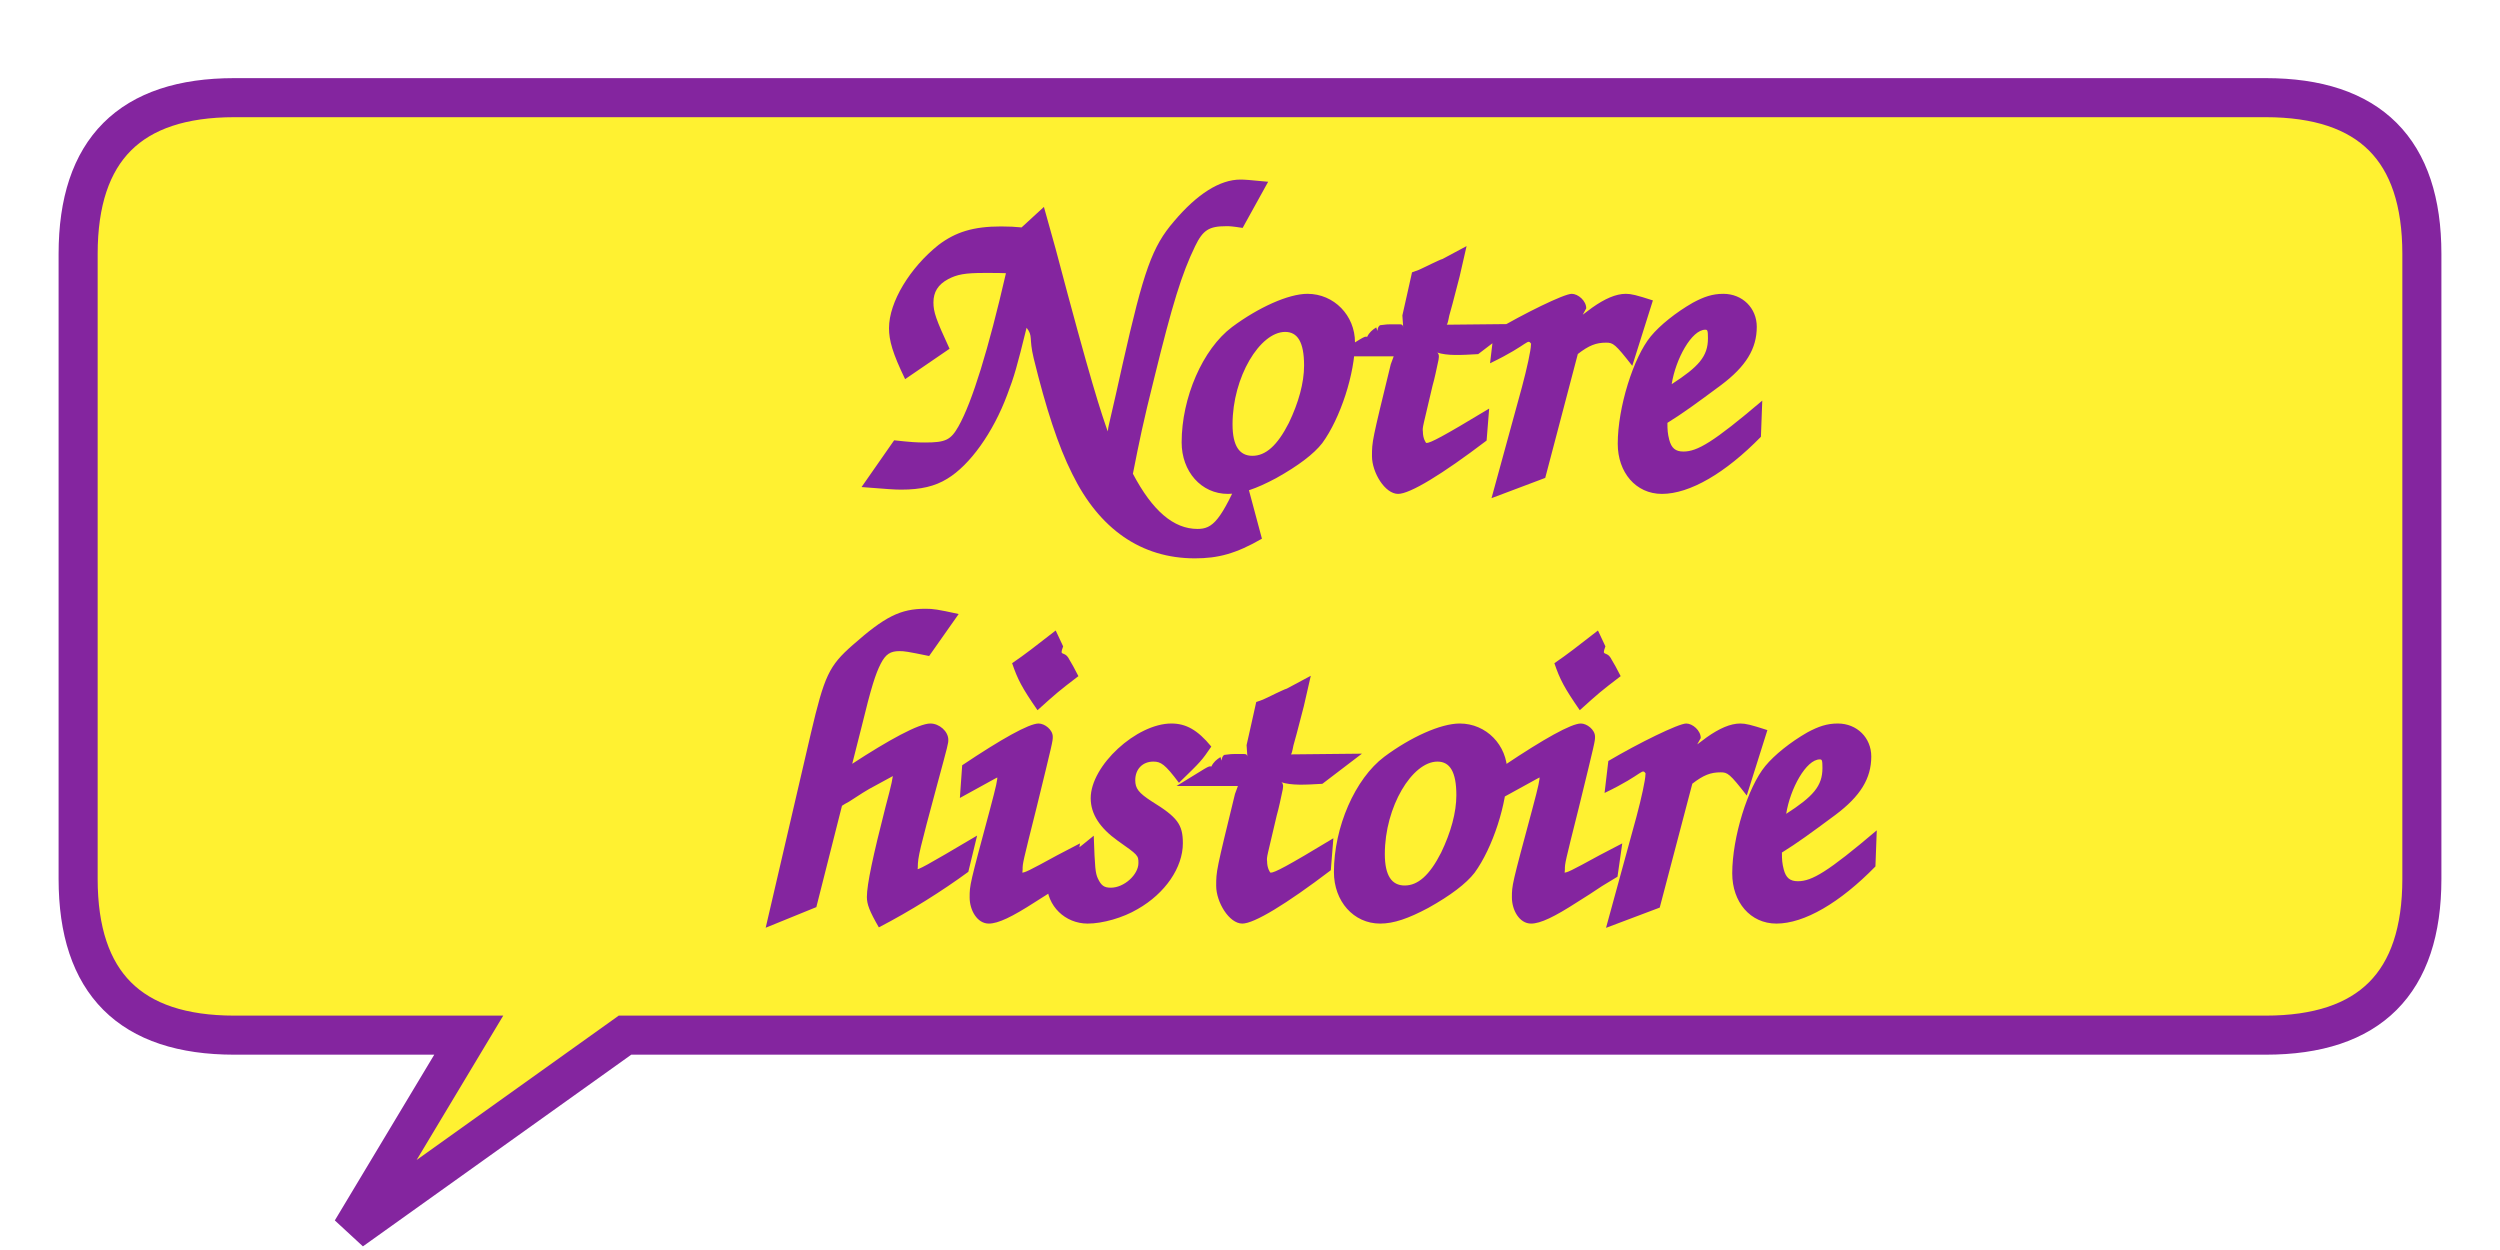
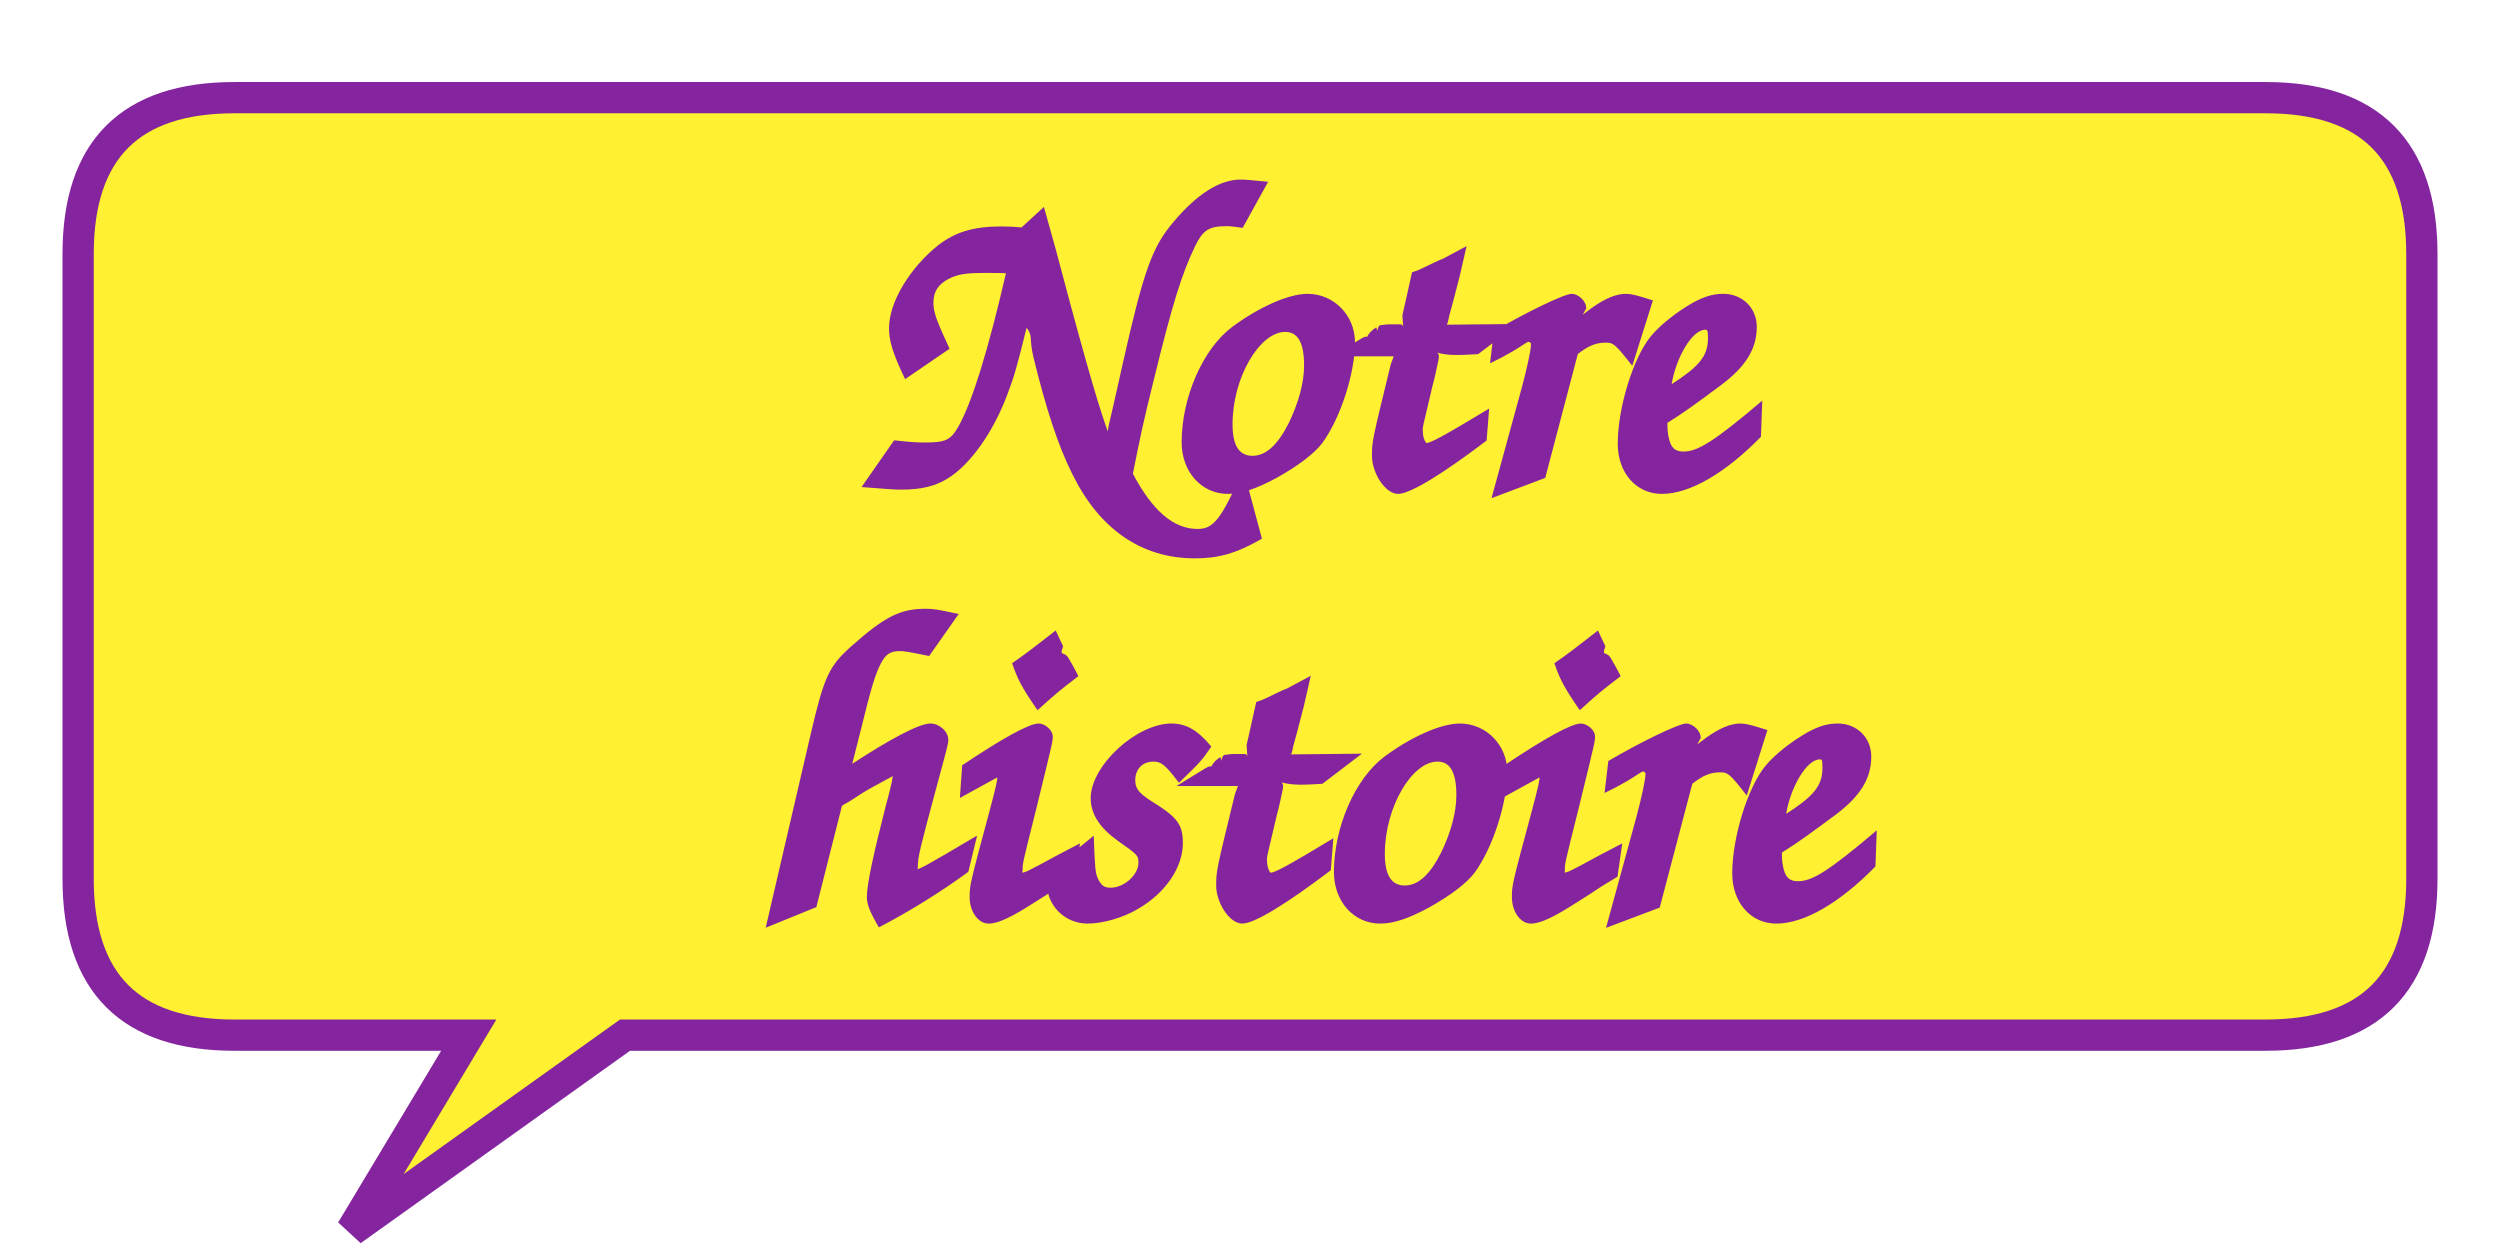
<svg xmlns="http://www.w3.org/2000/svg" width="320" height="160" viewBox="0 0 320 155">
-   <path d="M 30 10 Q 10 10 10 30 L 10 110 Q 10 130 30 130 L 60 130 L 45 155 L 80 130 L 290 130 Q 310 130 310 110 L 310 30 Q 310 10 290 10 Z" fill="#FFF131" stroke="#84259F" stroke-width="5" />
+   <path d="M 30 10 Q 10 10 10 30 L 10 110 Q 10 130 30 130 L 60 130 L 45 155 L 80 130 L 290 130 Q 310 130 310 110 L 310 30 Q 310 10 290 10 Z" fill="#FFF131" stroke="#84259F" stroke-width="4" />
  <text x="165" y="60" font-family="Pangolin, cursive" font-size="55" font-weight="bold" fill="#84259F" text-anchor="middle">Notre</text>
  <text x="165" y="115" font-family="Pangolin, cursive" font-size="55" font-weight="bold" fill="#84259F" text-anchor="middle">histoire</text>
</svg>
